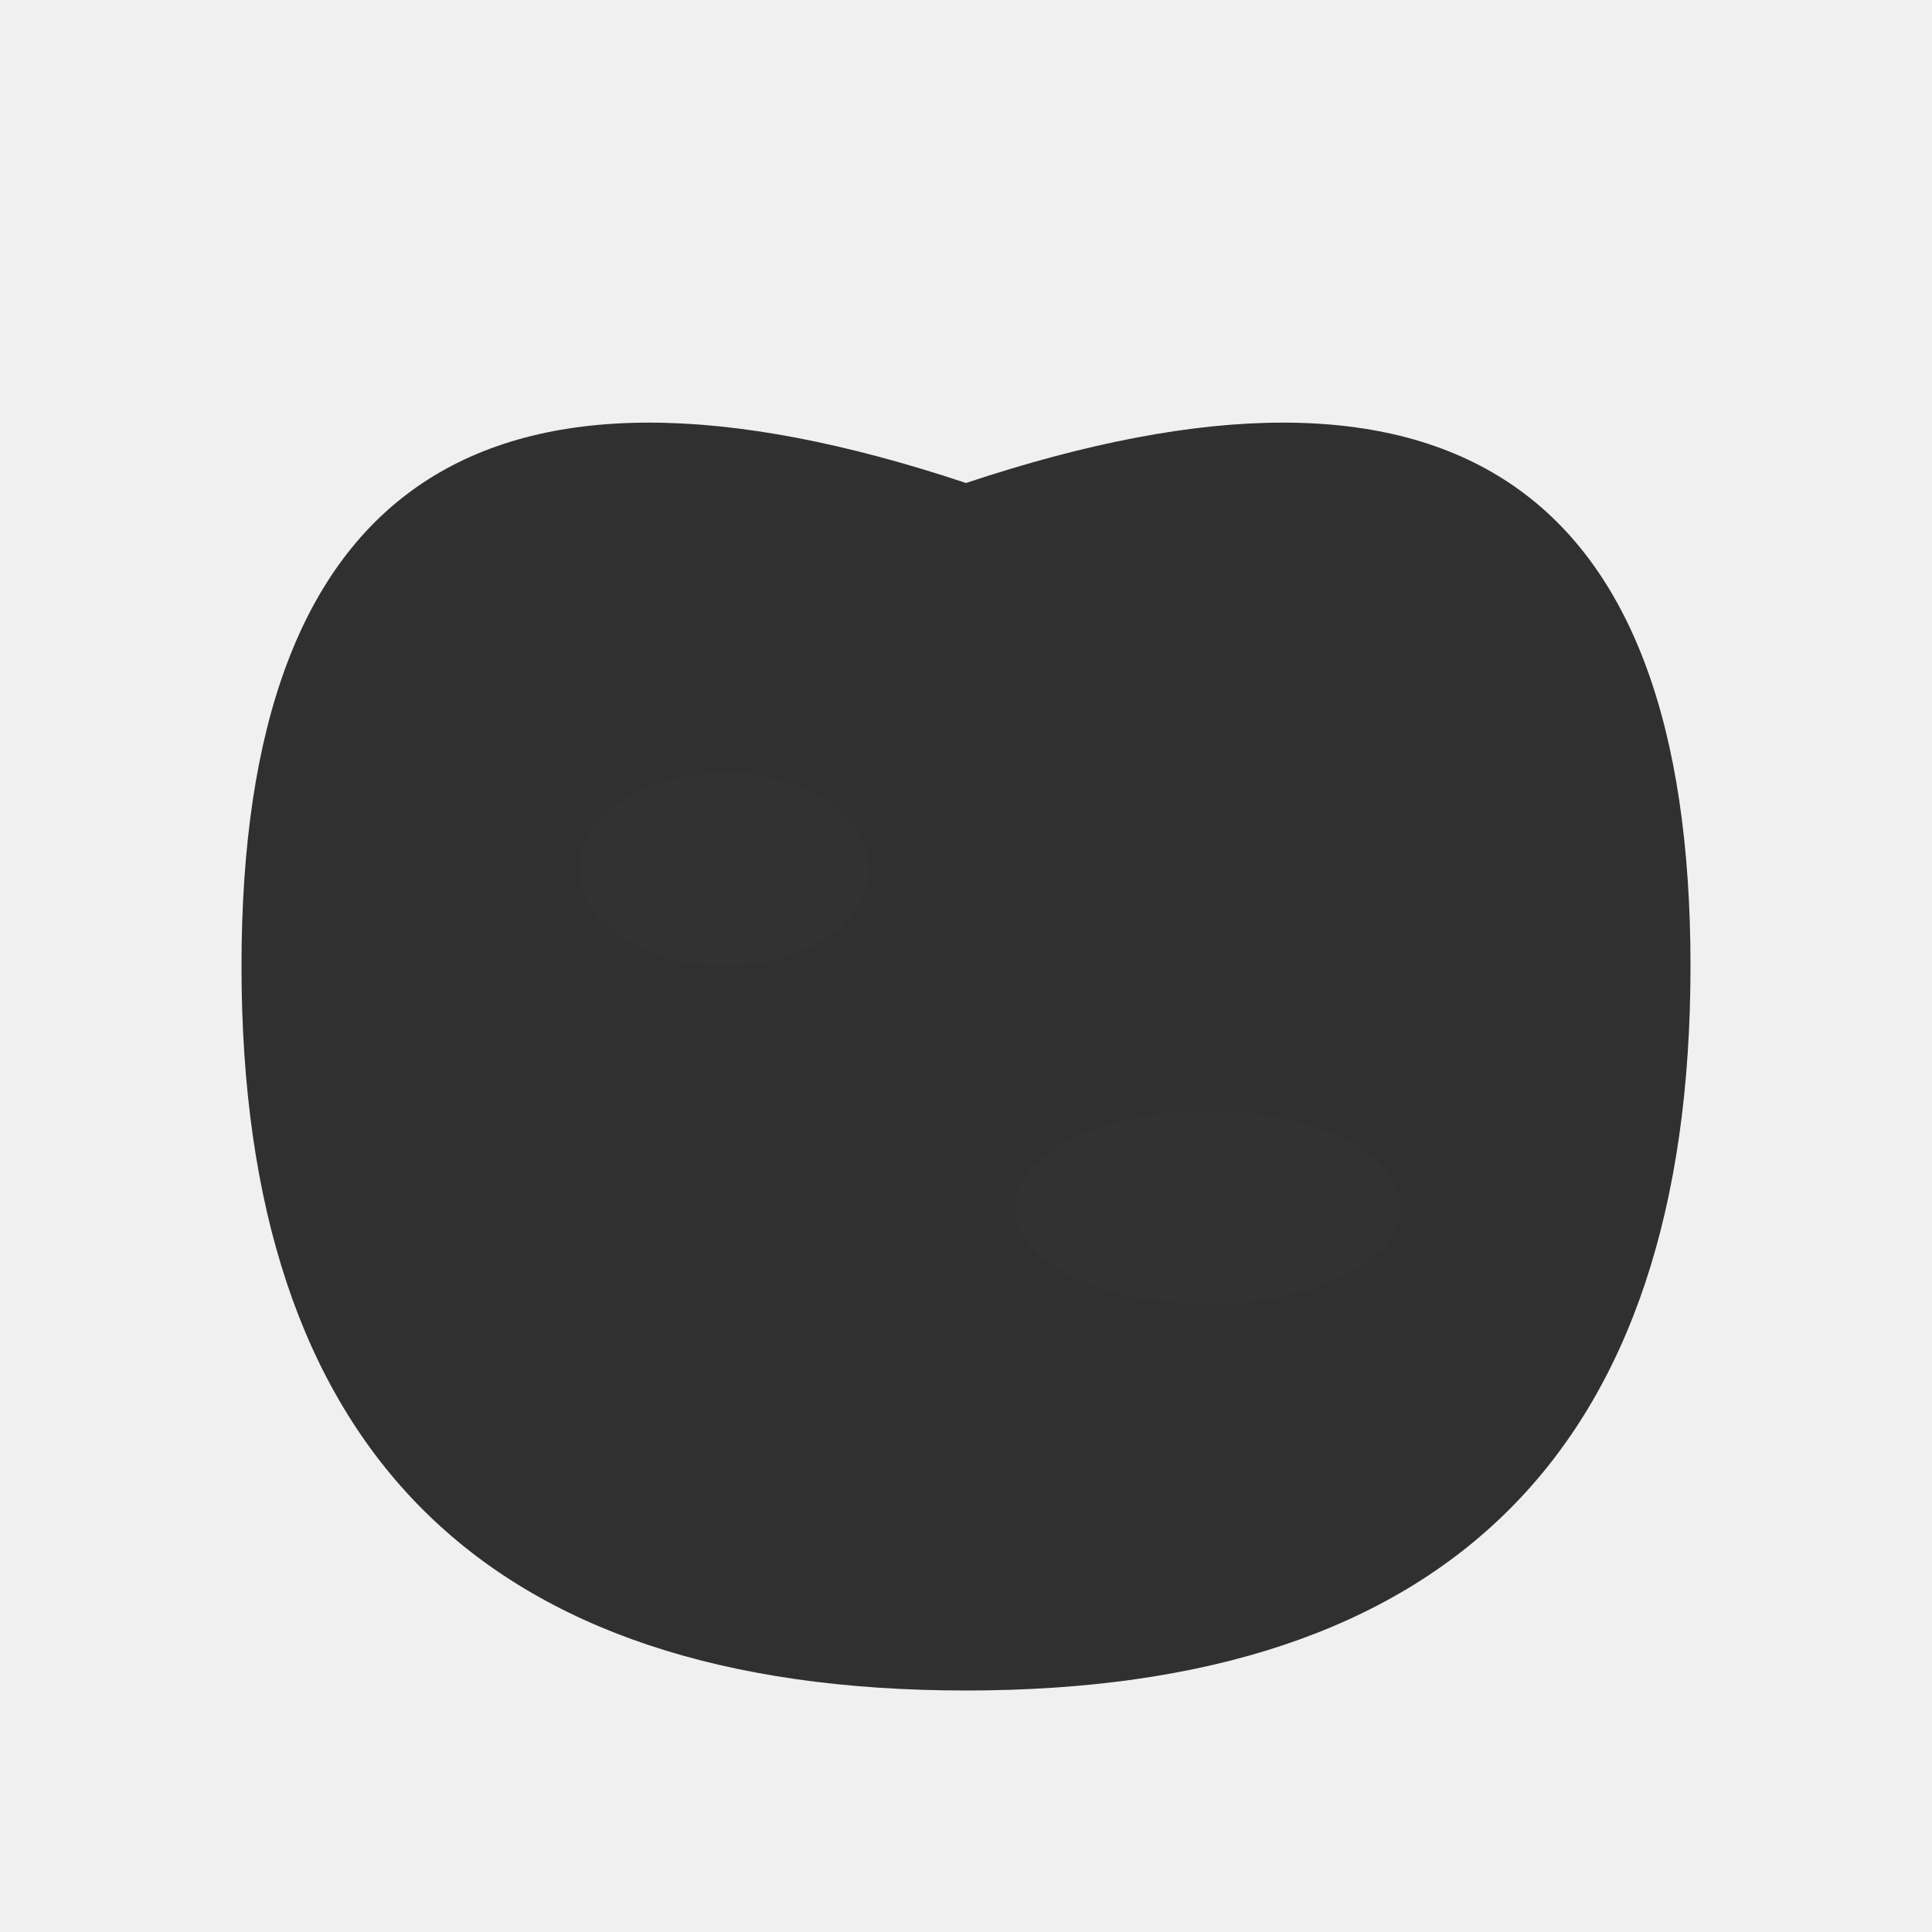
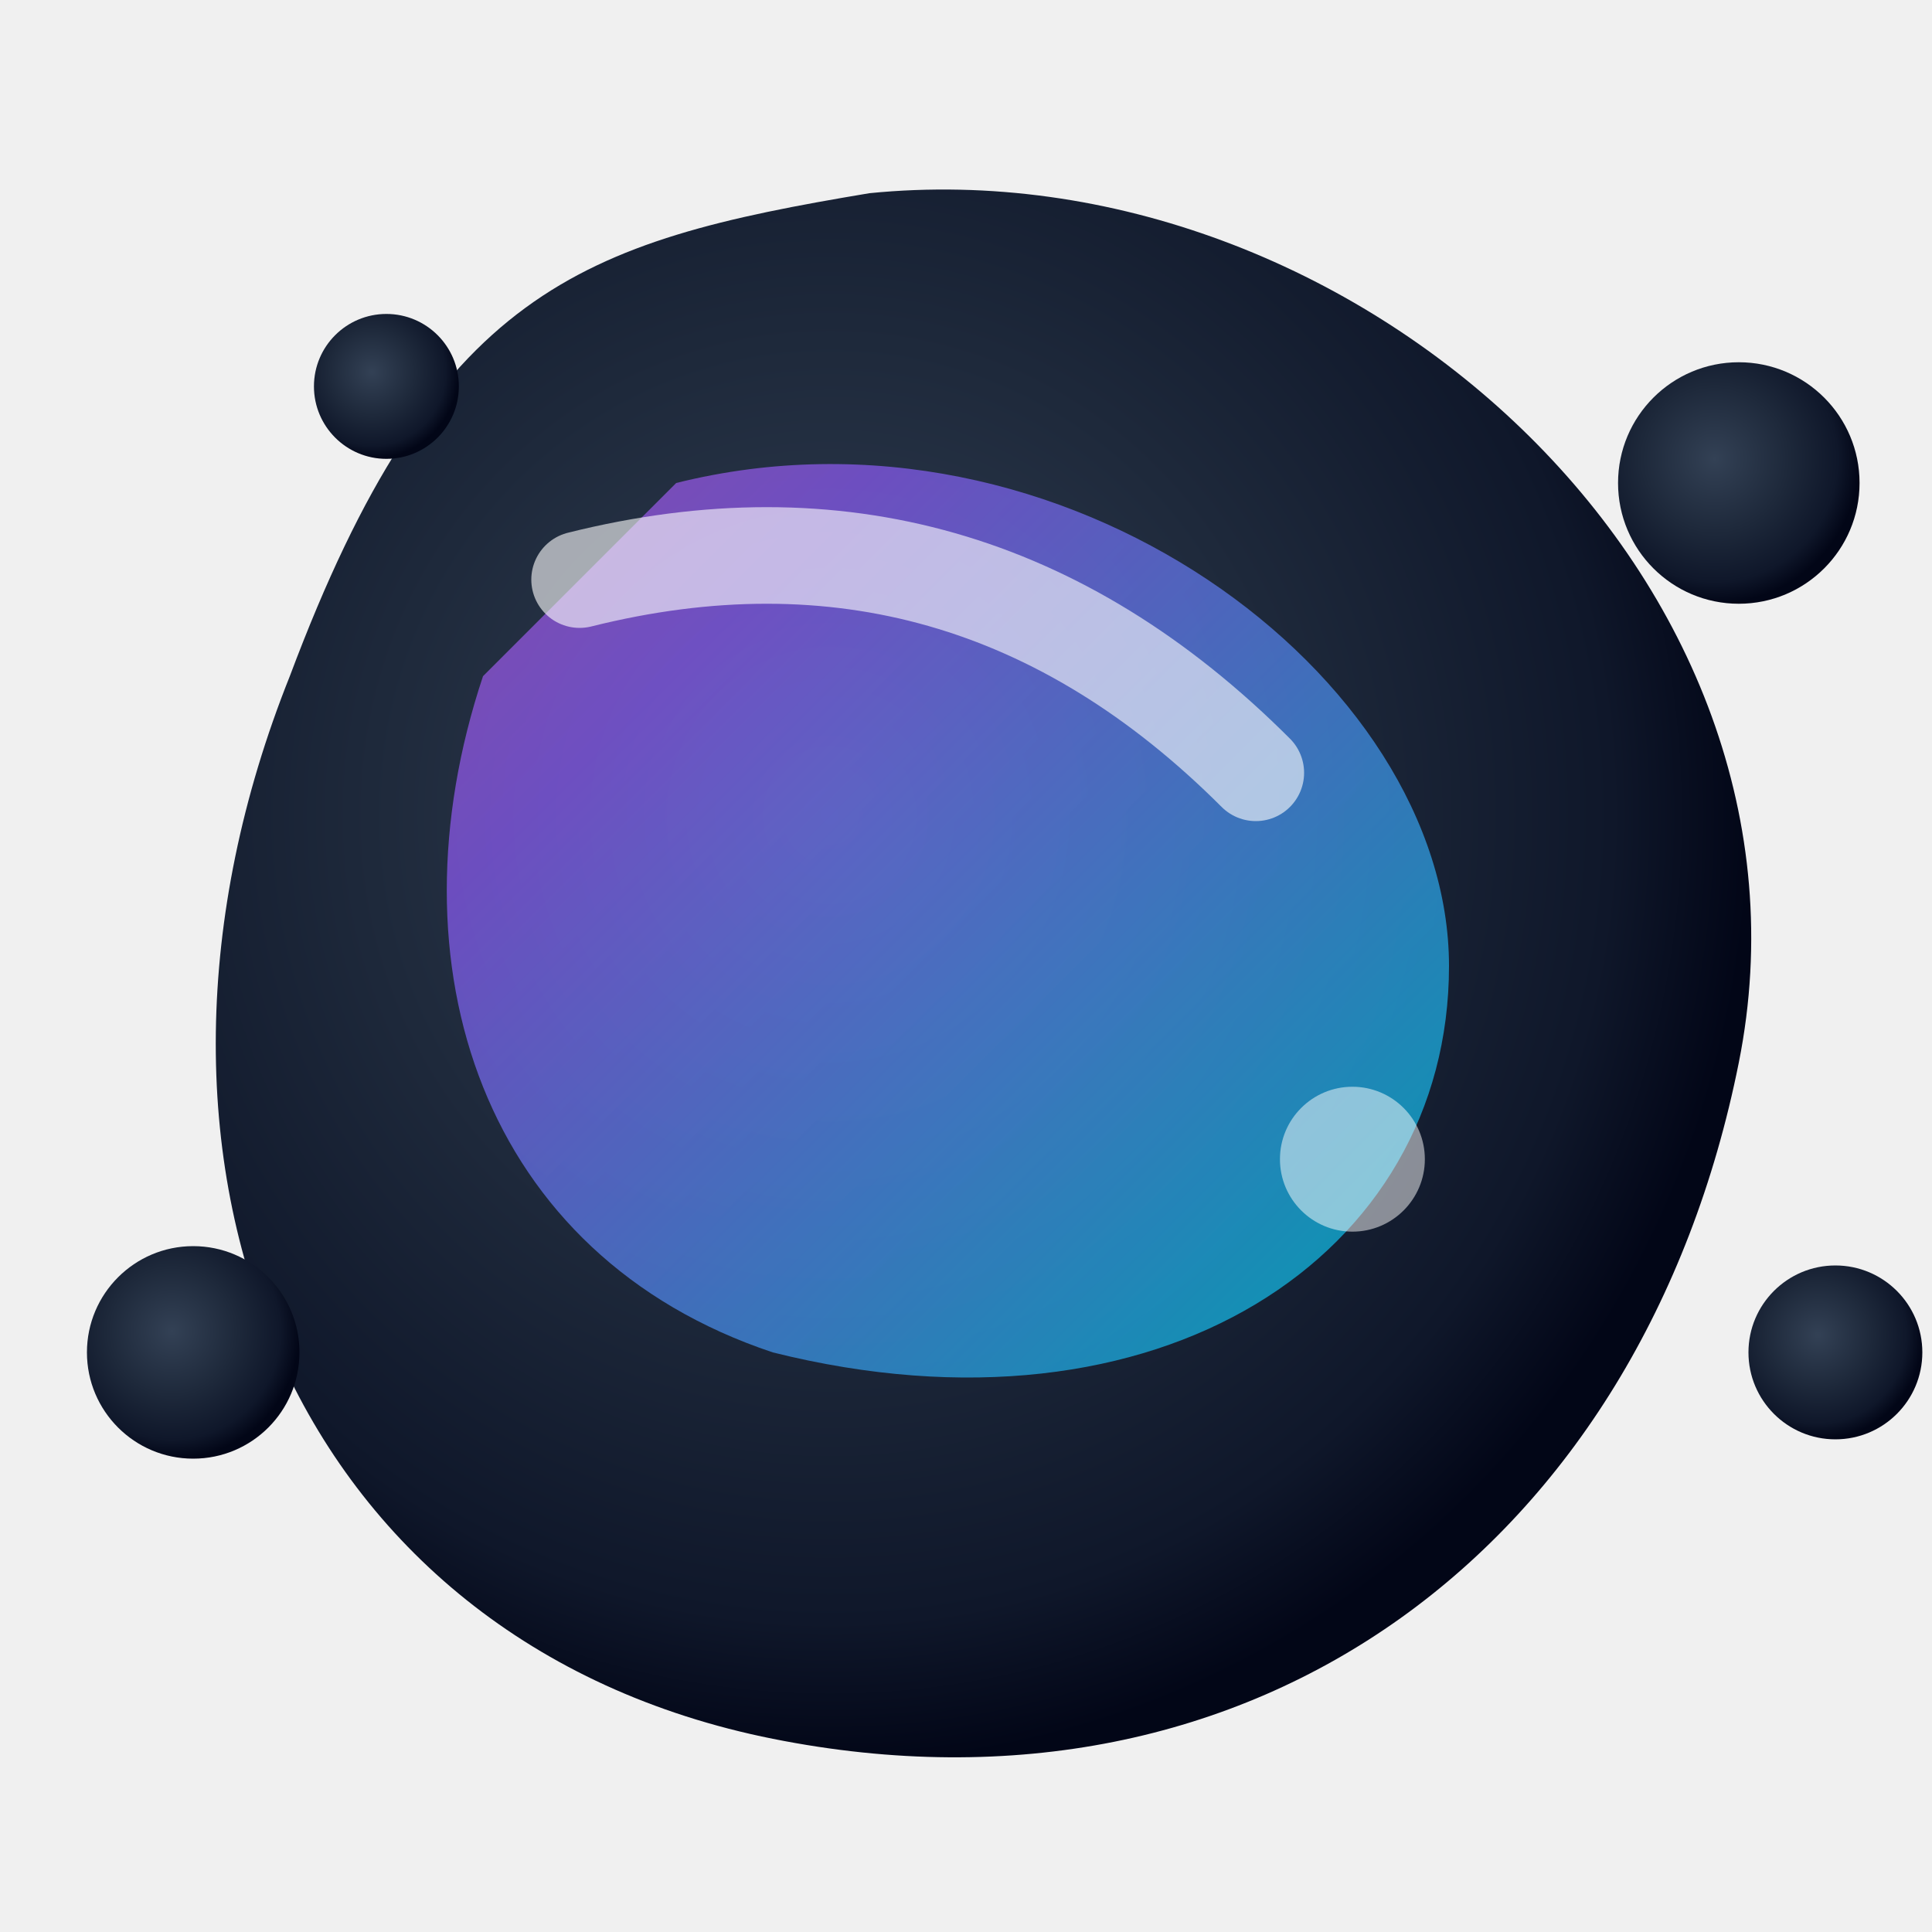
- <svg xmlns="http://www.w3.org/2000/svg" width="40" height="40" viewBox="0 0 40 40">
-   <path d="M20,10 Q35,5 35,20 Q35,35 20,35 Q5,35 5,20 Q5,5 20,10 Z" fill="#000" opacity="0.8" />
-   <ellipse cx="15" cy="18" rx="3" ry="2" fill="#333" opacity="0.5" />
-   <ellipse cx="25" cy="25" rx="4" ry="2" fill="#333" opacity="0.5" />
+ <svg xmlns="http://www.w3.org/2000/svg" width="40" height="40" viewBox="0 0 40 40" fill="none">
+   <defs>
+     <radialGradient id="oilSlick" cx="40%" cy="40%" r="60%">
+       <stop offset="0%" stop-color="#334155" />
+       <stop offset="50%" stop-color="#1E293B" />
+       <stop offset="85%" stop-color="#0F172A" />
+       <stop offset="100%" stop-color="#020617" />
+     </radialGradient>
+     <linearGradient id="rainbowSheen" x1="0" y1="0" x2="40" y2="40" gradientUnits="userSpaceOnUse">
+       <stop offset="0%" stop-color="#EC4899" stop-opacity="0.8" />
+       <stop offset="35%" stop-color="#8B5CF6" stop-opacity="0.7" />
+       <stop offset="70%" stop-color="#06B6D4" stop-opacity="0.8" />
+       <stop offset="100%" stop-color="#10B981" stop-opacity="0.7" />
+     </linearGradient>
+   </defs>
+   <path d="M18 4 C28 3 38 12 36 22 C34 32 26 38 16 36 C6 34 2 24 6 14 C9 6 12 5 18 4 Z" fill="url(#oilSlick)" />
+   <circle cx="36" cy="10" r="2.5" fill="url(#oilSlick)" />
+   <circle cx="38" cy="28" r="1.8" fill="url(#oilSlick)" />
+   <circle cx="4" cy="28" r="2.2" fill="url(#oilSlick)" />
+   <circle cx="8" cy="8" r="1.5" fill="url(#oilSlick)" />
+   <path d="M14 10 C22 8 30 14 30 20 C30 26 24 30 16 28 C10 26 8 20 10 14 Z" fill="url(#rainbowSheen)" />
+   <path d="M12 12 Q20 10 26 16" stroke="#FFFFFF" stroke-width="2" stroke-linecap="round" fill="none" opacity="0.6" />
+   <circle cx="28" cy="24" r="1.5" fill="#FFFFFF" opacity="0.5" />
</svg>
